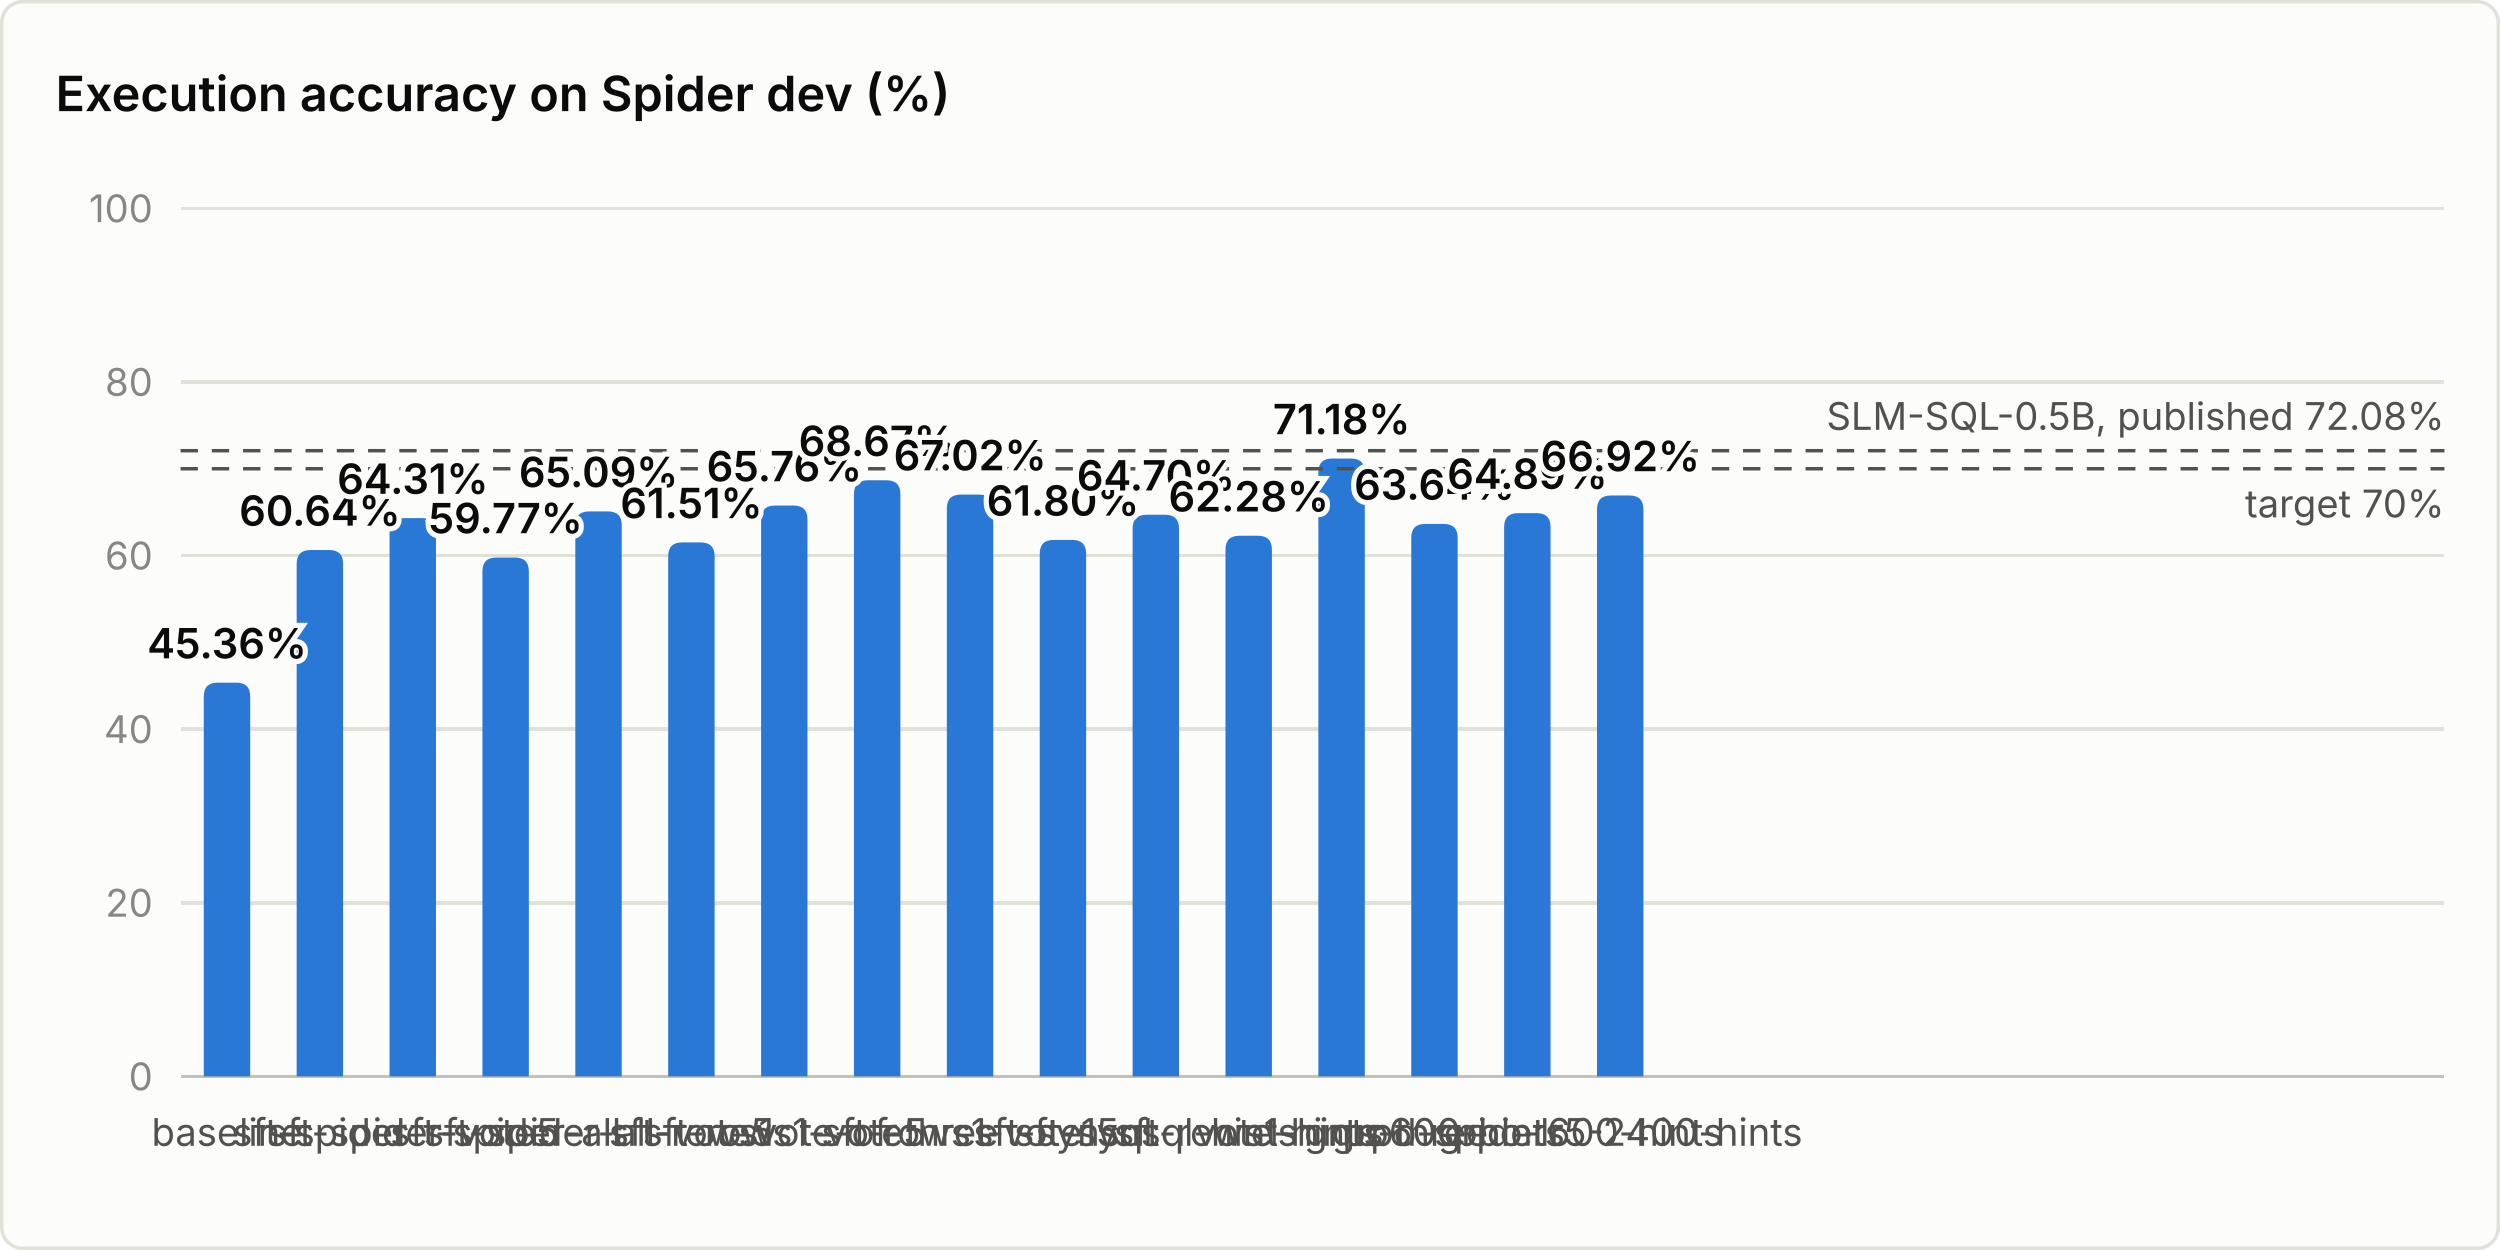
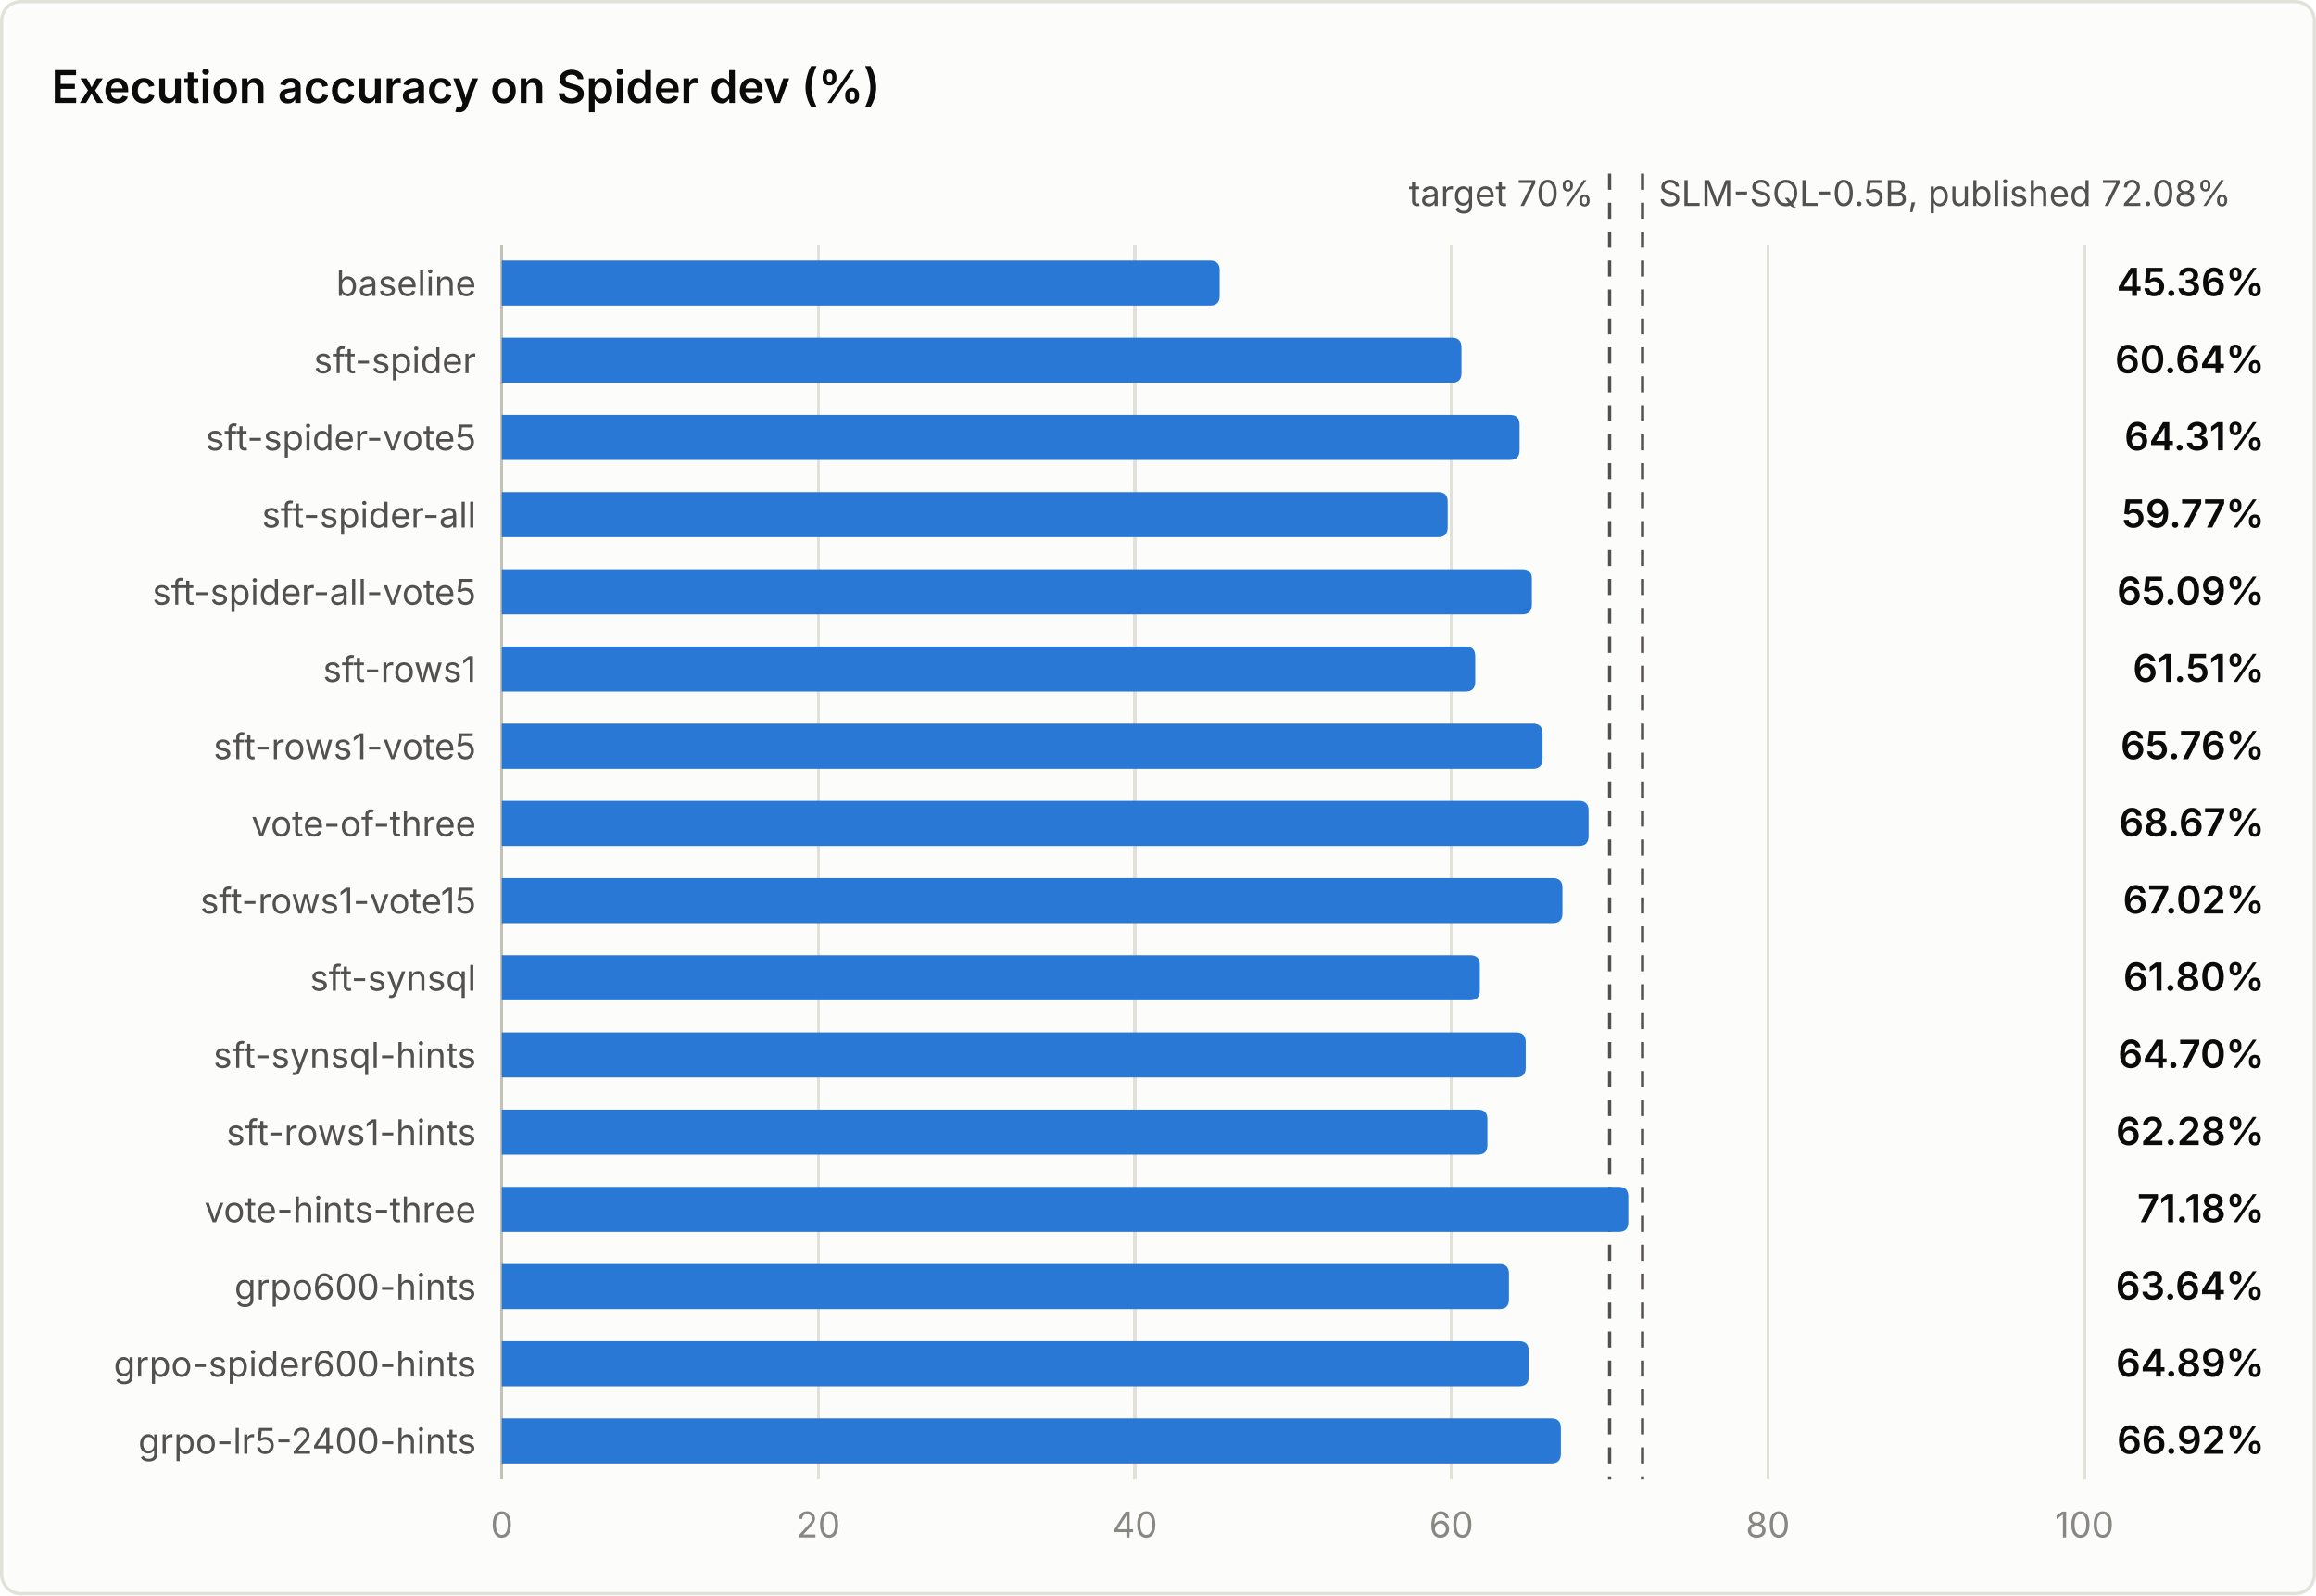
- <svg xmlns="http://www.w3.org/2000/svg" width="720" height="360" viewBox="0 0 720 360" role="img" aria-labelledby="chart-title chart-desc" font-family="system-ui, -apple-system, 'Segoe UI', sans-serif">
-   <rect x="0.5" y="0.5" width="719" height="359" rx="6" fill="#fcfcfb" stroke="#e1e0d9" />
+ <svg xmlns="http://www.w3.org/2000/svg" width="720" height="496" viewBox="0 0 720 496" role="img" aria-labelledby="chart-title chart-desc" font-family="system-ui, -apple-system, 'Segoe UI', sans-serif">
+   <rect x="0.5" y="0.5" width="719" height="495" rx="6" fill="#fcfcfb" stroke="#e1e0d9" />
  <text x="16" y="32" font-size="14" font-weight="600" fill="#0b0b0b">Execution accuracy on Spider dev (%)</text>
-   <g font-size="11" fill="#898781" text-anchor="end" shape-rendering="crispEdges">
-     <line x1="52" y1="310.00" x2="704" y2="310.00" stroke="#c3c2b7" />
-     <text x="44" y="314.00">0</text>
-     <line x1="52" y1="260.00" x2="704" y2="260.00" stroke="#e1e0d9" />
-     <text x="44" y="264.00">20</text>
-     <line x1="52" y1="210.00" x2="704" y2="210.00" stroke="#e1e0d9" />
-     <text x="44" y="214.00">40</text>
-     <line x1="52" y1="160.00" x2="704" y2="160.00" stroke="#e1e0d9" />
-     <text x="44" y="164.00">60</text>
-     <line x1="52" y1="110.00" x2="704" y2="110.00" stroke="#e1e0d9" />
-     <text x="44" y="114.00">80</text>
-     <line x1="52" y1="60.00" x2="704" y2="60.00" stroke="#e1e0d9" />
-     <text x="44" y="64.00">100</text>
+   <g font-size="11" fill="#898781" text-anchor="middle" shape-rendering="crispEdges">
+     <line x1="156.00" y1="76" x2="156.00" y2="460" stroke="#c3c2b7" />
+     <text x="156.00" y="478">0</text>
+     <line x1="254.40" y1="76" x2="254.40" y2="460" stroke="#e1e0d9" />
+     <text x="254.40" y="478">20</text>
+     <line x1="352.80" y1="76" x2="352.80" y2="460" stroke="#e1e0d9" />
+     <text x="352.80" y="478">40</text>
+     <line x1="451.20" y1="76" x2="451.20" y2="460" stroke="#e1e0d9" />
+     <text x="451.20" y="478">60</text>
+     <line x1="549.60" y1="76" x2="549.60" y2="460" stroke="#e1e0d9" />
+     <text x="549.60" y="478">80</text>
+     <line x1="648.00" y1="76" x2="648.00" y2="460" stroke="#e1e0d9" />
+     <text x="648.00" y="478">100</text>
+   </g>
+   <g stroke="#52514e" stroke-dasharray="5 4">
+     <line x1="500.40" y1="54" x2="500.40" y2="460" />
+     <line x1="510.63" y1="54" x2="510.63" y2="460" />
+   </g>
+   <g font-size="11" fill="#52514e">
+     <text x="495.40" y="64" text-anchor="end">target 70%</text>
+     <text x="515.63" y="64" text-anchor="start">SLM-SQL-0.5B, published 72.08%</text>
  </g>
  <g fill="#2a78d6">
-     <path d="M58.69 310 V200.60 Q58.69 196.60 62.69 196.60 H68.06 Q72.06 196.60 72.06 200.60 V310 Z" />
-     <path d="M85.44 310 V162.40 Q85.44 158.40 89.44 158.40 H94.81 Q98.81 158.40 98.81 162.40 V310 Z" />
-     <path d="M112.19 310 V153.22 Q112.19 149.22 116.19 149.22 H121.56 Q125.56 149.22 125.56 153.22 V310 Z" />
-     <path d="M138.94 310 V164.57 Q138.94 160.57 142.94 160.57 H148.31 Q152.31 160.57 152.31 164.57 V310 Z" />
-     <path d="M165.69 310 V151.28 Q165.69 147.28 169.69 147.28 H175.06 Q179.06 147.28 179.06 151.28 V310 Z" />
-     <path d="M192.44 310 V160.22 Q192.44 156.22 196.44 156.22 H201.81 Q205.81 156.22 205.81 160.22 V310 Z" />
-     <path d="M219.19 310 V149.60 Q219.19 145.60 223.19 145.60 H228.56 Q232.56 145.60 232.56 149.60 V310 Z" />
-     <path d="M245.94 310 V142.32 Q245.94 138.32 249.94 138.32 H255.31 Q259.31 138.32 259.31 142.32 V310 Z" />
-     <path d="M272.69 310 V146.45 Q272.69 142.45 276.69 142.45 H282.06 Q286.06 142.45 286.06 146.45 V310 Z" />
-     <path d="M299.44 310 V159.50 Q299.44 155.50 303.44 155.50 H308.81 Q312.81 155.50 312.81 159.50 V310 Z" />
-     <path d="M326.19 310 V152.25 Q326.19 148.25 330.19 148.25 H335.56 Q339.56 148.25 339.56 152.25 V310 Z" />
-     <path d="M352.94 310 V158.30 Q352.94 154.30 356.94 154.30 H362.31 Q366.31 154.30 366.31 158.30 V310 Z" />
-     <path d="M379.69 310 V136.05 Q379.69 132.05 383.69 132.05 H389.06 Q393.06 132.05 393.06 136.05 V310 Z" />
-     <path d="M406.44 310 V154.90 Q406.44 150.90 410.44 150.90 H415.81 Q419.81 150.90 419.81 154.90 V310 Z" />
-     <path d="M433.19 310 V151.78 Q433.19 147.78 437.19 147.78 H442.56 Q446.56 147.78 446.56 151.78 V310 Z" />
-     <path d="M459.94 310 V146.70 Q459.94 142.70 463.94 142.70 H469.31 Q473.31 142.70 473.31 146.70 V310 Z" />
+     <path d="M156.00 81.00 H376.17 Q379.17 81.00 379.17 84.00 V92.00 Q379.17 95.00 376.17 95.00 H156.00 Z" />
+     <path d="M156.00 105.00 H451.35 Q454.35 105.00 454.35 108.00 V116.00 Q454.35 119.00 451.35 119.00 H156.00 Z" />
+     <path d="M156.00 129.00 H469.41 Q472.41 129.00 472.41 132.00 V140.00 Q472.41 143.00 469.41 143.00 H156.00 Z" />
+     <path d="M156.00 153.00 H447.07 Q450.07 153.00 450.07 156.00 V164.00 Q450.07 167.00 447.07 167.00 H156.00 Z" />
+     <path d="M156.00 177.00 H473.24 Q476.24 177.00 476.24 180.00 V188.00 Q476.24 191.00 473.24 191.00 H156.00 Z" />
+     <path d="M156.00 201.00 H455.63 Q458.63 201.00 458.63 204.00 V212.00 Q458.63 215.00 455.63 215.00 H156.00 Z" />
+     <path d="M156.00 225.00 H476.54 Q479.54 225.00 479.54 228.00 V236.00 Q479.54 239.00 476.54 239.00 H156.00 Z" />
+     <path d="M156.00 249.00 H490.86 Q493.86 249.00 493.86 252.00 V260.00 Q493.86 263.00 490.86 263.00 H156.00 Z" />
+     <path d="M156.00 273.00 H482.74 Q485.74 273.00 485.74 276.00 V284.00 Q485.74 287.00 482.74 287.00 H156.00 Z" />
+     <path d="M156.00 297.00 H457.06 Q460.06 297.00 460.06 300.00 V308.00 Q460.06 311.00 457.06 311.00 H156.00 Z" />
+     <path d="M156.00 321.00 H471.32 Q474.32 321.00 474.32 324.00 V332.00 Q474.32 335.00 471.32 335.00 H156.00 Z" />
+     <path d="M156.00 345.00 H459.42 Q462.42 345.00 462.42 348.00 V356.00 Q462.42 359.00 459.42 359.00 H156.00 Z" />
+     <path d="M156.00 369.00 H503.21 Q506.21 369.00 506.21 372.00 V380.00 Q506.21 383.00 503.21 383.00 H156.00 Z" />
+     <path d="M156.00 393.00 H466.11 Q469.11 393.00 469.11 396.00 V404.00 Q469.11 407.00 466.11 407.00 H156.00 Z" />
+     <path d="M156.00 417.00 H472.26 Q475.26 417.00 475.26 420.00 V428.00 Q475.26 431.00 472.26 431.00 H156.00 Z" />
+     <path d="M156.00 441.00 H482.25 Q485.25 441.00 485.25 444.00 V452.00 Q485.25 455.00 482.25 455.00 H156.00 Z" />
  </g>
-   <g stroke="#52514e" stroke-dasharray="5 4">
-     <line x1="52" y1="135.00" x2="704" y2="135.00" />
-     <line x1="52" y1="129.80" x2="704" y2="129.80" />
+   <g font-size="11" fill="#52514e" text-anchor="end">
+     <text x="148.00" y="92.00">baseline</text>
+     <text x="148.00" y="116.00">sft-spider</text>
+     <text x="148.00" y="140.00">sft-spider-vote5</text>
+     <text x="148.00" y="164.00">sft-spider-all</text>
+     <text x="148.00" y="188.00">sft-spider-all-vote5</text>
+     <text x="148.00" y="212.00">sft-rows1</text>
+     <text x="148.00" y="236.00">sft-rows1-vote5</text>
+     <text x="148.00" y="260.00">vote-of-three</text>
+     <text x="148.00" y="284.00">sft-rows1-vote15</text>
+     <text x="148.00" y="308.00">sft-synsql</text>
+     <text x="148.00" y="332.00">sft-synsql-hints</text>
+     <text x="148.00" y="356.00">sft-rows1-hints</text>
+     <text x="148.00" y="380.00">vote-hints-three</text>
+     <text x="148.00" y="404.00">grpo600-hints</text>
+     <text x="148.00" y="428.00">grpo-spider600-hints</text>
+     <text x="148.00" y="452.00">grpo-lr5-2400-hints</text>
  </g>
-   <g font-size="11" fill="#52514e" text-anchor="end" stroke="#fcfcfb" stroke-width="3" paint-order="stroke">
-     <text x="704" y="149.00">target 70%</text>
-     <text x="704" y="123.80">SLM-SQL-0.5B, published 72.08%</text>
-   </g>
-   <g font-size="12" font-weight="600" fill="#0b0b0b" text-anchor="middle" stroke="#fcfcfb" stroke-width="3" paint-order="stroke">
-     <text x="65.38" y="189.60">45.36%</text>
-     <text x="92.12" y="151.40">60.64%</text>
-     <text x="118.88" y="142.22">64.31%</text>
-     <text x="145.62" y="153.57">59.77%</text>
-     <text x="172.38" y="140.28">65.09%</text>
-     <text x="199.12" y="149.22">61.51%</text>
-     <text x="225.88" y="138.60">65.76%</text>
-     <text x="252.62" y="131.32">68.67%</text>
-     <text x="279.38" y="135.45">67.02%</text>
-     <text x="306.12" y="148.50">61.80%</text>
-     <text x="332.88" y="141.25">64.70%</text>
-     <text x="359.62" y="147.30">62.28%</text>
-     <text x="386.38" y="125.05">71.18%</text>
-     <text x="413.12" y="143.90">63.64%</text>
-     <text x="439.88" y="140.78">64.89%</text>
-     <text x="466.62" y="135.70">66.92%</text>
-   </g>
-   <g font-size="11" fill="#52514e" text-anchor="middle">
-     <text x="65.38" y="330">baseline</text>
-     <text x="92.12" y="330">sft-spider</text>
-     <text x="118.88" y="330">sft-spider-vote5</text>
-     <text x="145.62" y="330">sft-spider-all</text>
-     <text x="172.38" y="330">sft-spider-all-vote5</text>
-     <text x="199.12" y="330">sft-rows1</text>
-     <text x="225.88" y="330">sft-rows1-vote5</text>
-     <text x="252.62" y="330">vote-of-three</text>
-     <text x="279.38" y="330">sft-rows1-vote15</text>
-     <text x="306.12" y="330">sft-synsql</text>
-     <text x="332.88" y="330">sft-synsql-hints</text>
-     <text x="359.62" y="330">sft-rows1-hints</text>
-     <text x="386.38" y="330">vote-hints-three</text>
-     <text x="413.12" y="330">grpo600-hints</text>
-     <text x="439.88" y="330">grpo-spider600-hints</text>
-     <text x="466.62" y="330">grpo-lr5-2400-hints</text>
+   <g font-size="12" font-weight="600" fill="#0b0b0b" text-anchor="end">
+     <text x="704" y="92.00">45.36%</text>
+     <text x="704" y="116.00">60.64%</text>
+     <text x="704" y="140.00">64.31%</text>
+     <text x="704" y="164.00">59.77%</text>
+     <text x="704" y="188.00">65.09%</text>
+     <text x="704" y="212.00">61.51%</text>
+     <text x="704" y="236.00">65.76%</text>
+     <text x="704" y="260.00">68.67%</text>
+     <text x="704" y="284.00">67.02%</text>
+     <text x="704" y="308.00">61.80%</text>
+     <text x="704" y="332.00">64.70%</text>
+     <text x="704" y="356.00">62.28%</text>
+     <text x="704" y="380.00">71.18%</text>
+     <text x="704" y="404.00">63.64%</text>
+     <text x="704" y="428.00">64.89%</text>
+     <text x="704" y="452.00">66.92%</text>
  </g>
</svg>
